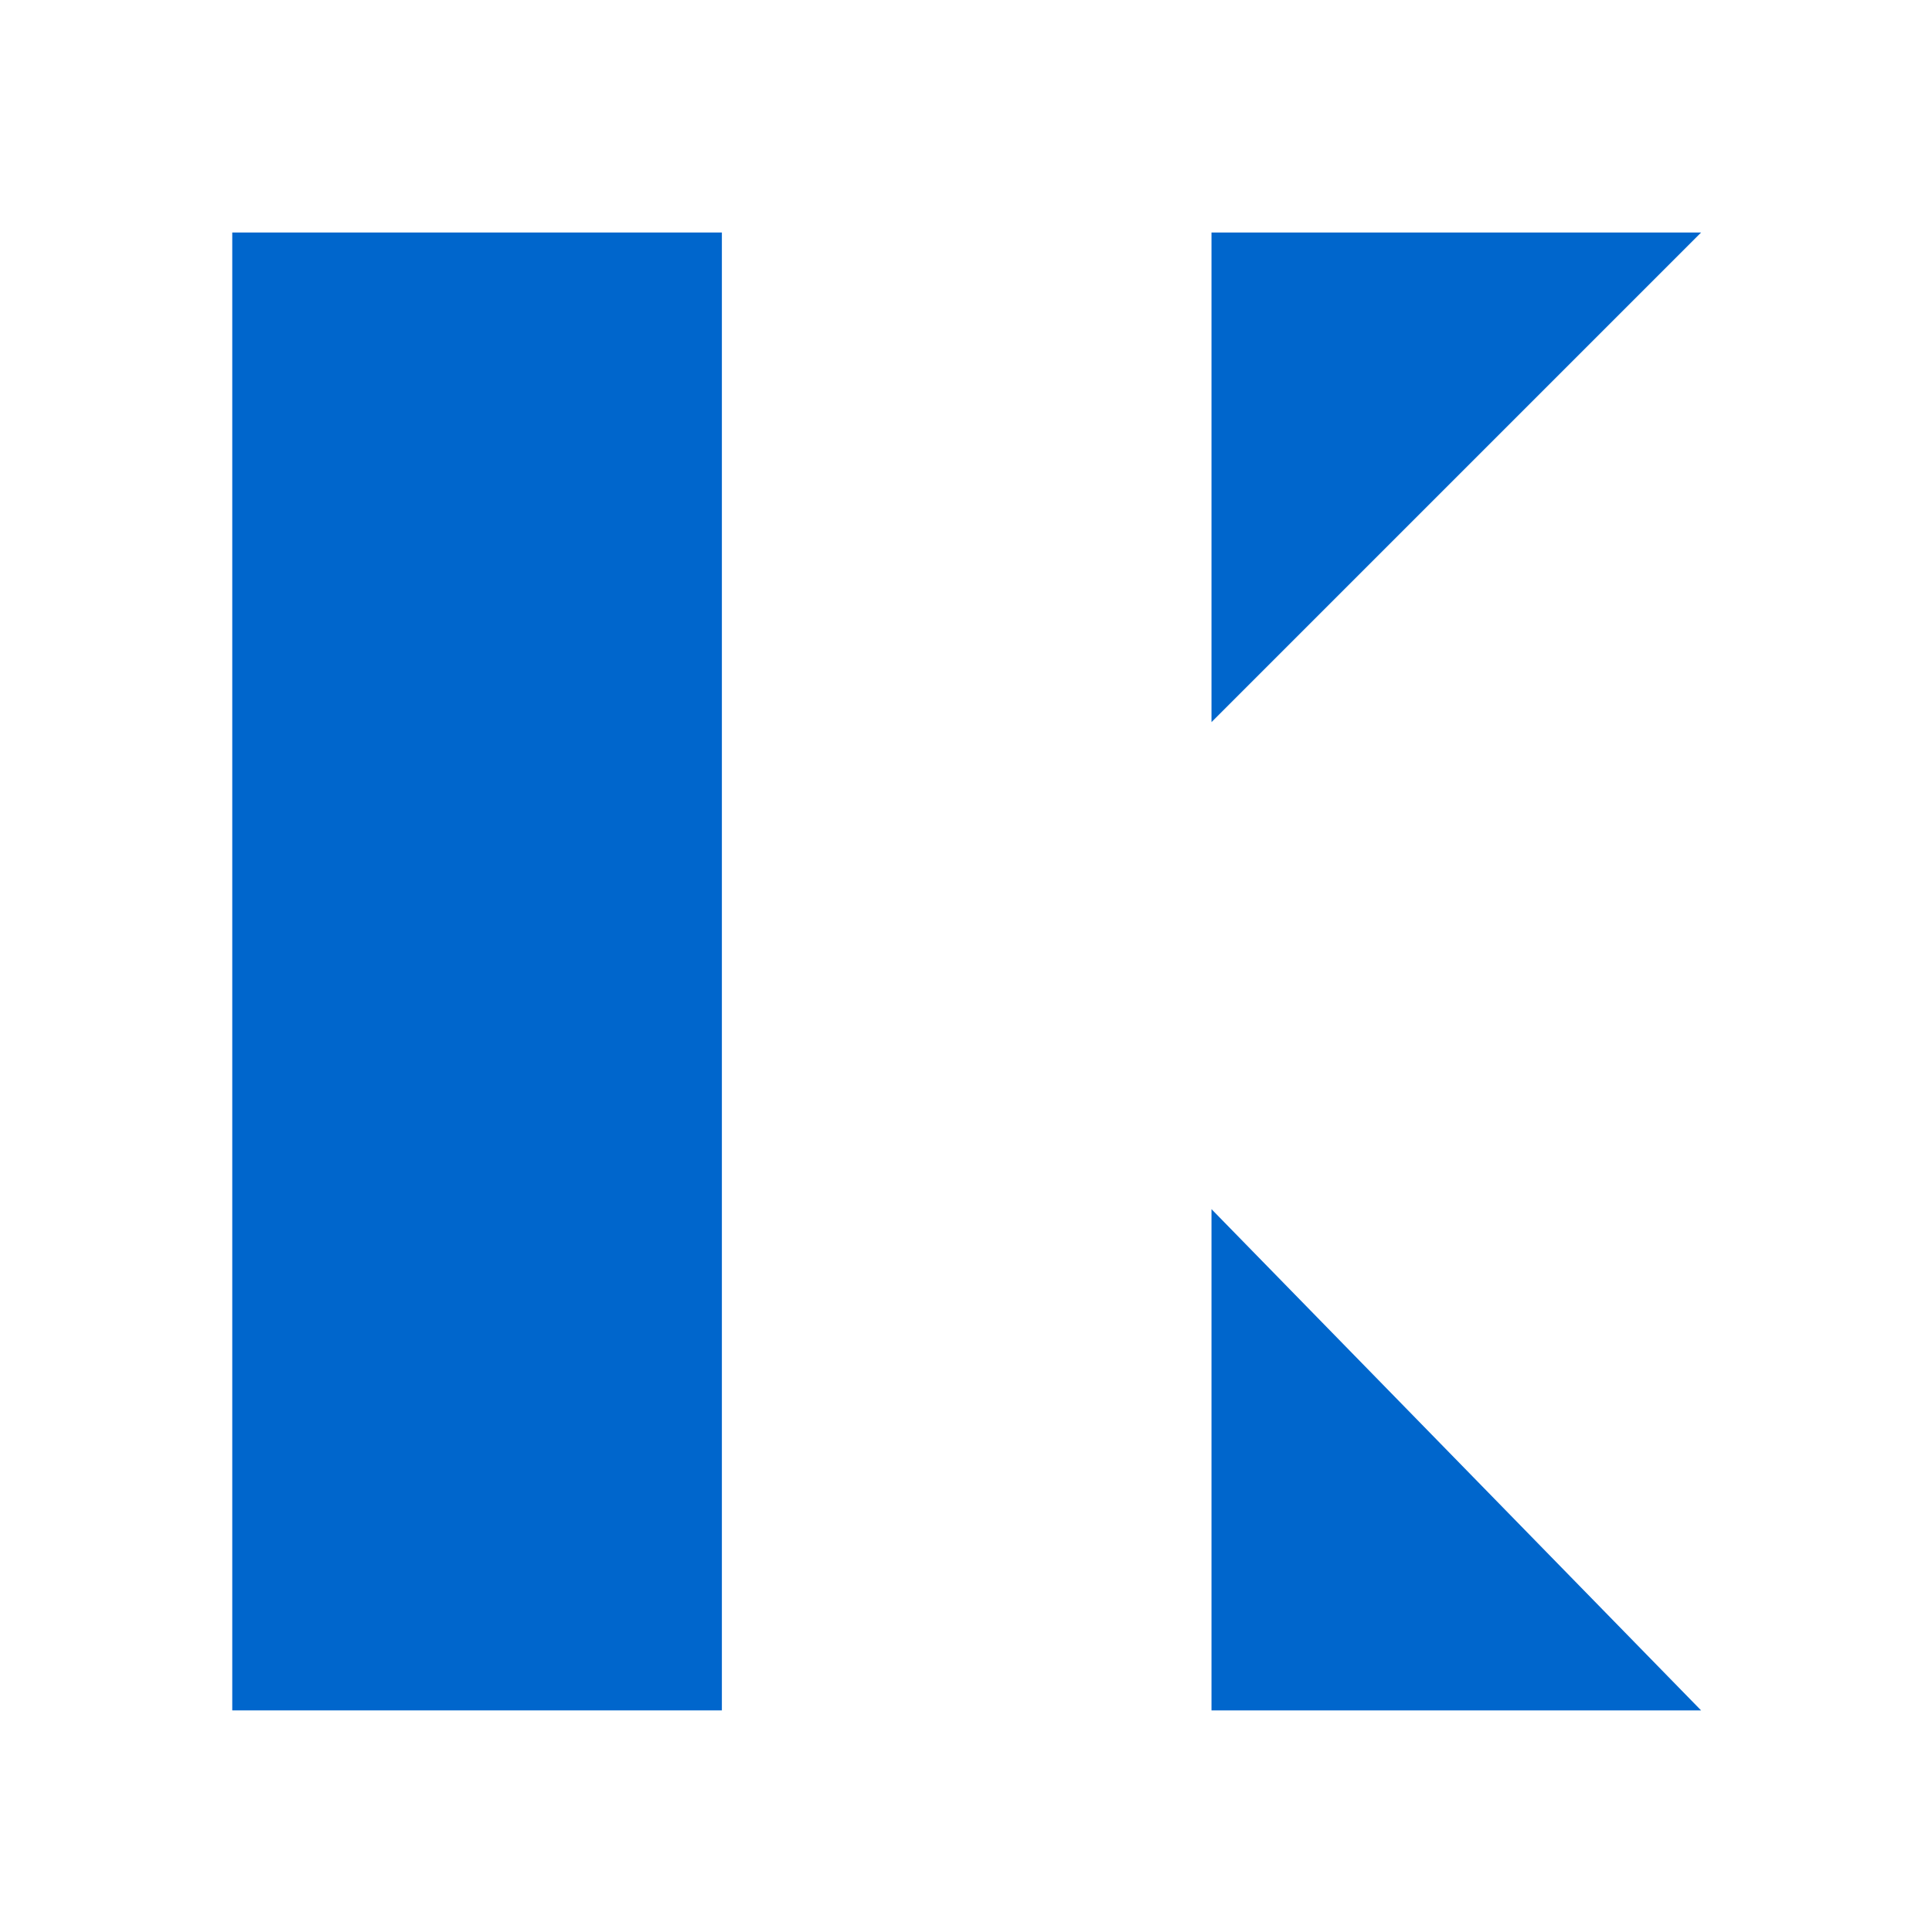
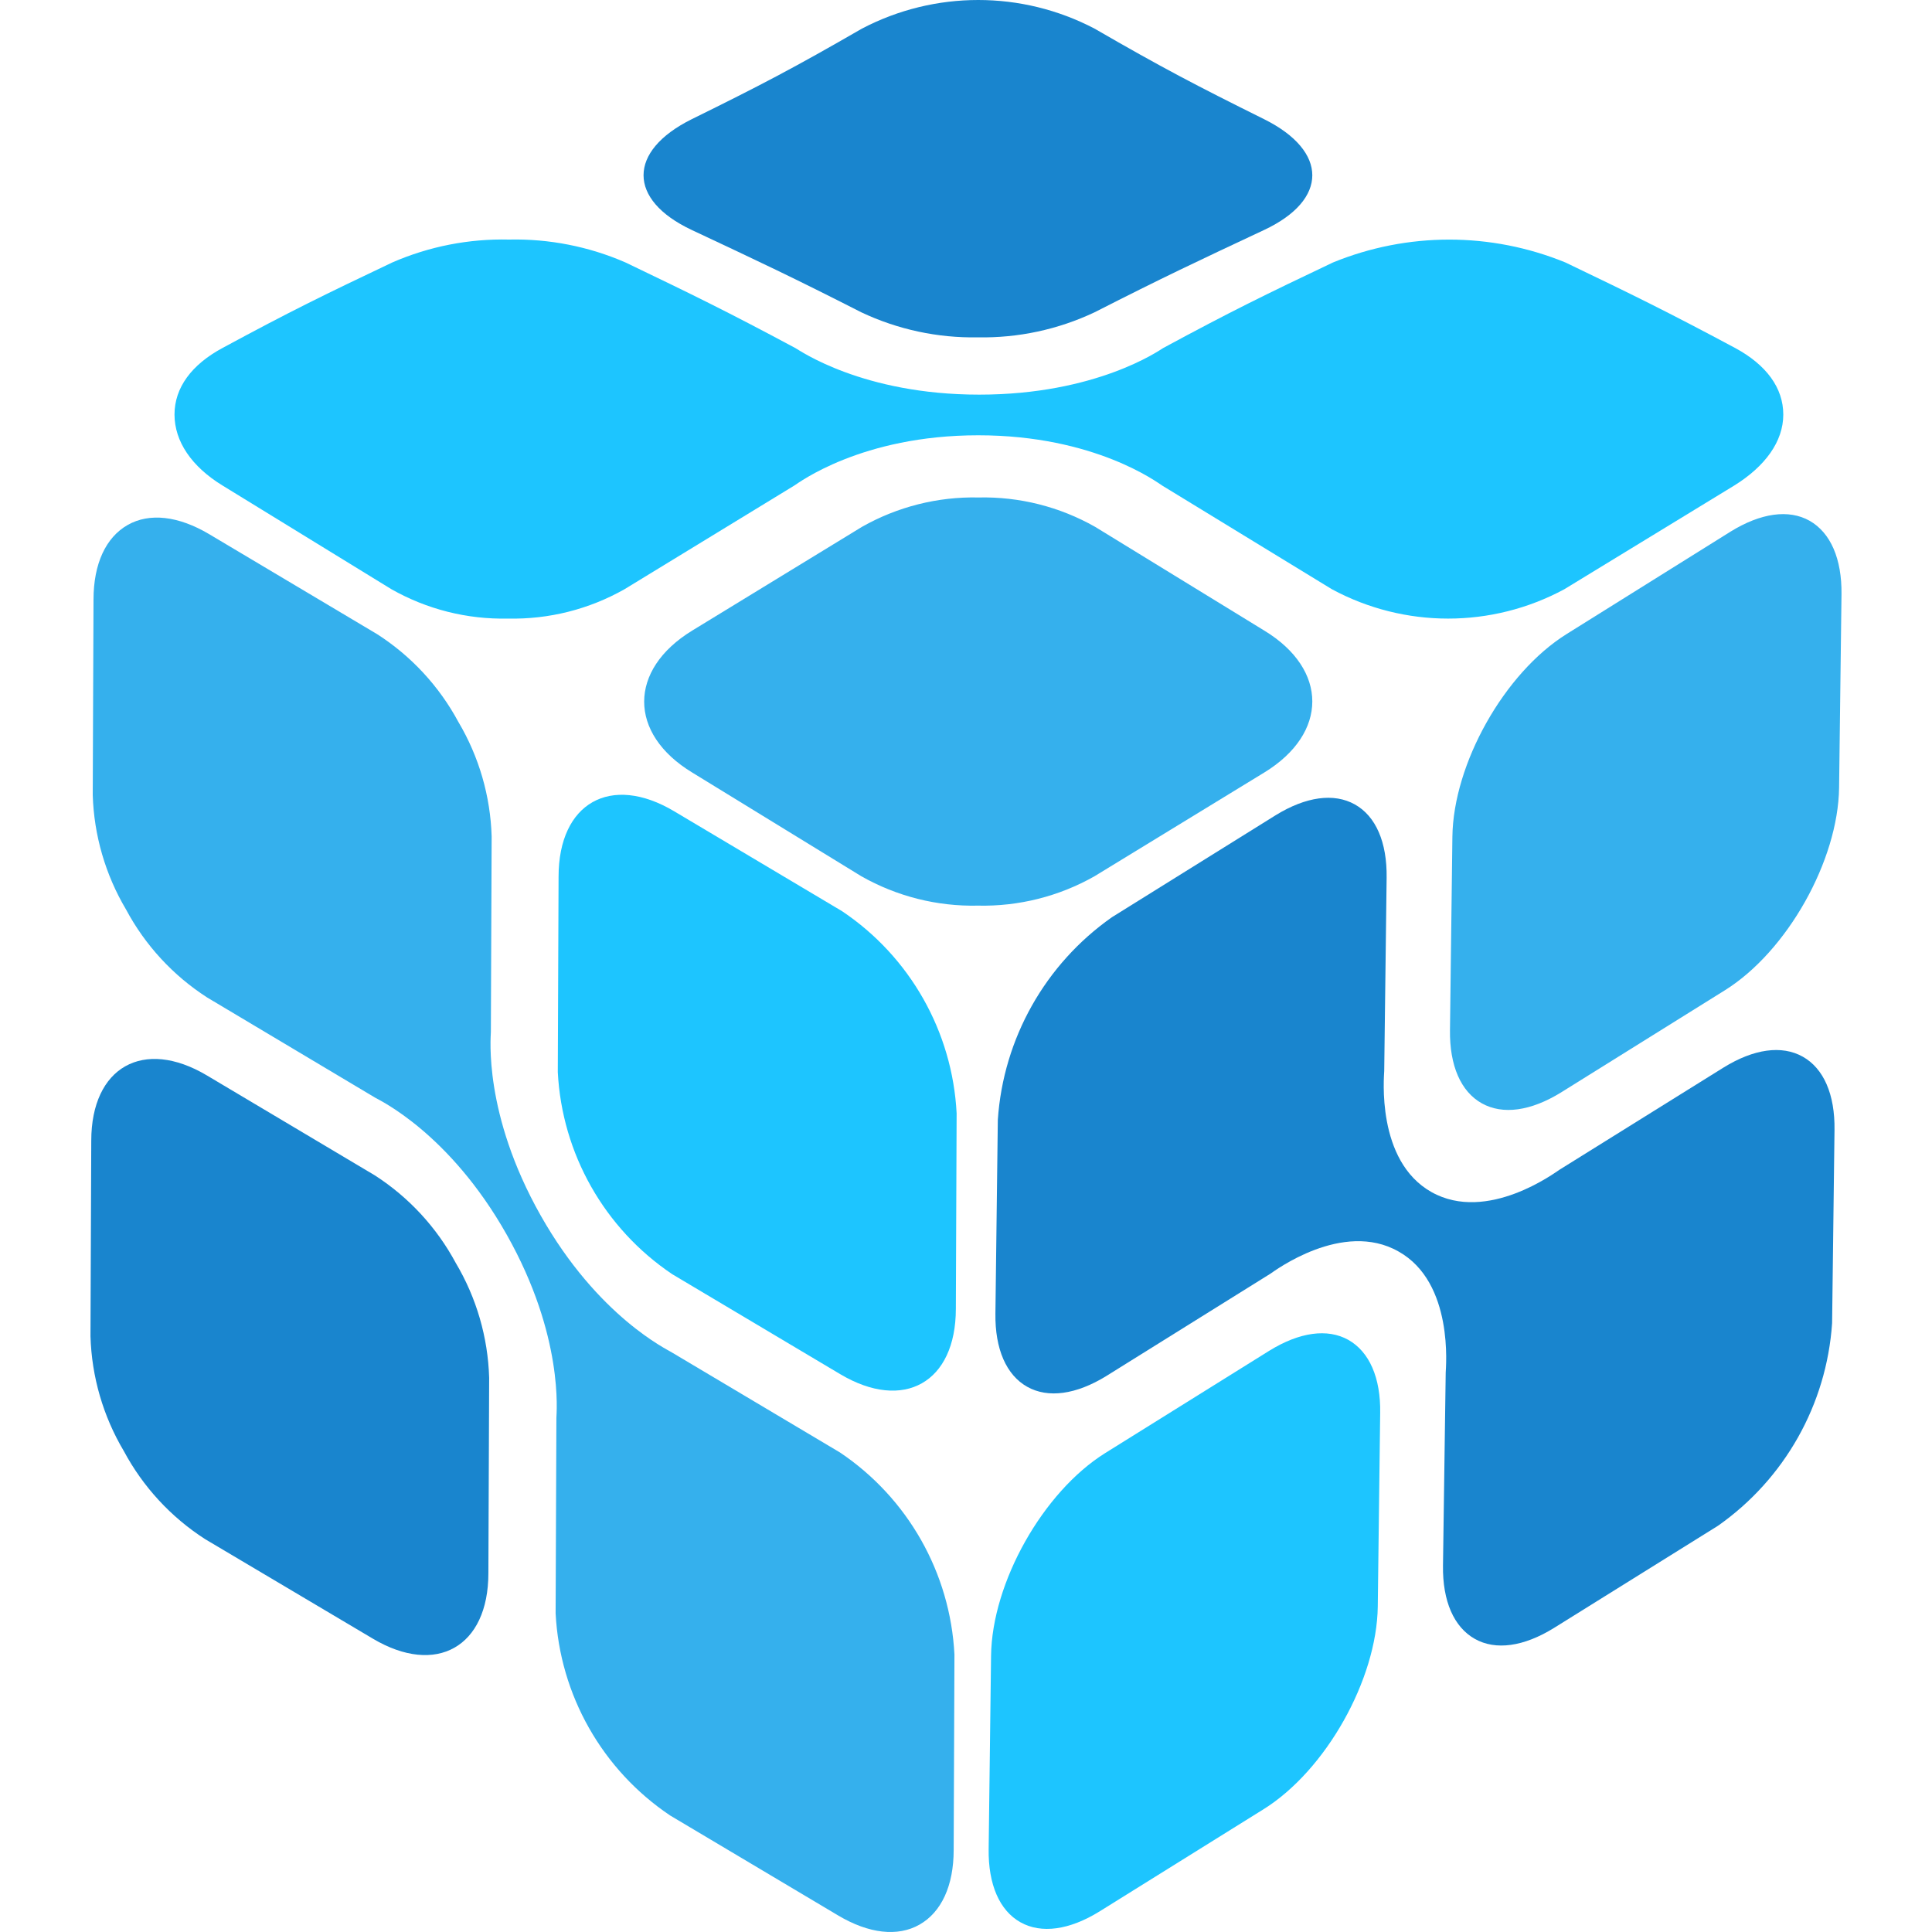
- <svg xmlns="http://www.w3.org/2000/svg" width="1417" height="1417" viewBox="0 0 1417 1417">
-   <defs>
-     <style>
-       .cls-1 {
-         fill: #06c;
-         fill-rule: evenodd;
-       }
-     </style>
-   </defs>
-   <path id="rectangular" class="cls-1" d="M170.35,170.525h359.1V1254.47H170.35V170.525Z" />
-   <path id="triangle-down" class="cls-1" d="M888.55,1254.47h359.1L888.55,886.825V1254.47Z" />
-   <path id="triangle-up" class="cls-1" d="M888.55,170.525h359.1l-359.1,359.1v-359.1Z" />
+ <svg xmlns="http://www.w3.org/2000/svg" t="1701573665780" class="icon" viewBox="0 0 1024 1024" version="1.1" p-id="5361" width="200" height="200">
+   <path d="M580.119 165.536a138.757 138.757 0 0 1-61.798 13.266 138.674 138.674 0 0 1-61.798-13.266c-35.966-18.333-53.97-26.779-89.936-43.67-33.989-15.985-33.989-41.775 0-58.667C402.883 45.318 420.845 35.966 456.853 15.161a132.865 132.865 0 0 1 123.266 0C616.085 35.966 634.047 45.318 670.055 63.199c33.989 16.933 33.989 42.723 0 58.667-36.008 16.891-53.97 25.337-89.936 43.67z" fill="#1985CE" p-id="5362" />
+   <path d="M919.141 257.367L829.164 312.285a129.693 129.693 0 0 1-123.266 0l-89.895-54.918c-2.142-1.318-35.554-26.655-97.517-26.655s-95.333 25.337-97.517 26.655L331.032 312.285a119.888 119.888 0 0 1-61.798 15.573 119.805 119.805 0 0 1-61.798-15.573L117.995 257.367c-16.479-10.052-25.502-23.442-25.502-37.655S101.516 193.262 117.995 184.405c35.966-19.446 53.97-28.221 89.978-45.318a146.172 146.172 0 0 1 61.798-12.112 146.337 146.337 0 0 1 61.798 12.154c35.966 17.262 53.929 26.037 89.936 45.318 2.184 1.154 35.554 24.719 97.517 24.719s95.375-23.401 97.517-24.719c35.966-19.446 53.97-28.221 89.936-45.318a162.611 162.611 0 0 1 123.266 0c35.966 17.262 53.97 26.079 89.936 45.318 16.479 8.899 25.502 21.094 25.502 35.307s-9.599 27.438-26.037 37.614z" fill="#1DC5FF" p-id="5363" />
+   <path d="M456.853 279.244a119.929 119.929 0 0 1 61.798-15.573 119.846 119.846 0 0 1 61.798 15.573L670.055 334.202c33.989 20.599 33.989 54.506 0 75.27l-89.936 54.959a119.846 119.846 0 0 1-61.798 15.573 119.805 119.805 0 0 1-61.798-15.573L366.916 409.472c-33.989-20.599-33.989-54.506 0-75.27zM959.145 276.03c-11.082-6.262-25.955-4.12-41.899 5.727l-86.97 54.341c-32.959 20.599-59.985 68.678-60.479 107.405l-1.277 102.502c-0.247 18.745 5.727 32.547 16.85 38.768s25.955 4.12 41.899-5.685l87.011-54.258c32.959-20.599 59.985-68.678 60.479-107.405l1.277-102.502c0.206-18.745-5.768-32.547-16.891-38.891z" fill="#35B0ED" p-id="5364" />
+   <path d="M741.205 663.296c29.539 16.479 25.09 61.798 25.049 64.187l-1.442 102.378c-0.247 18.745 5.768 32.506 16.85 38.768s25.955 4.12 41.899-5.727l87.011-54.217a143 143 0 0 0 60.479-107.363l1.277-102.502c0.247-18.745-5.727-32.547-16.85-38.768s-25.955-4.12-41.899 5.727L826.609 619.955c-2.101 1.318-38.356 28.468-67.895 11.865s-25.09-61.798-25.049-64.187l1.277-102.502c0.247-18.745-5.727-32.547-16.85-38.768s-25.955-4.12-41.899 5.685L589.347 486.142a142.959 142.959 0 0 0-60.479 107.405l-1.277 102.708c-0.247 18.745 5.768 32.547 16.85 38.768s25.955 4.12 41.899-5.685l87.011-54.258c2.06-1.36 38.315-28.551 67.854-11.783z" fill="#1985CE" p-id="5365" />
+   <path d="M714.673 710.18c-11.082-6.221-25.955-4.12-41.899 5.727l-87.011 54.258c-32.959 20.599-59.985 68.637-60.479 107.405l-1.277 102.502c-0.247 18.745 5.768 32.547 16.85 38.768s25.955 4.12 41.899-5.727l87.011-54.217c32.959-20.599 59.985-68.678 60.479-107.405l1.277-102.502c0.33-18.745-5.768-32.547-16.85-38.809z m-358.345-34.813a137.562 137.562 0 0 1-60.685-107.116l0.412-103.573c0-39.139 27.644-54.712 61.262-34.689l89.03 52.981a137.479 137.479 0 0 1 60.685 107.116l-0.412 103.573c0 39.139-27.644 54.67-61.262 34.689z" fill="#1DC5FF" p-id="5366" />
+   <path d="M444.205 1015.214l-89.03-52.981a137.521 137.521 0 0 1-60.685-107.116l0.412-103.573c0-2.472 4.12-43.217-26.326-97.146s-67.566-71.315-69.708-72.592L109.755 528.659A126.273 126.273 0 0 1 66.785 482.023a126.438 126.438 0 0 1-17.633-60.644l0.412-103.573c0-18.951 6.509-32.959 18.086-39.551s26.903-4.82 43.217 4.861l88.989 52.981a126.356 126.356 0 0 1 43.052 46.472 126.315 126.315 0 0 1 17.674 60.809l-0.412 103.573c0 2.513-4.12 43.217 26.326 97.146S354.021 715.412 356.164 716.854l89.03 52.981a137.521 137.521 0 0 1 60.685 107.116l-0.412 103.573c0 18.951-6.509 32.959-18.086 39.551s-26.903 4.82-43.176-4.861z" fill="#35B0ED" p-id="5367" />
+   <path d="M198.662 622.963A126.438 126.438 0 0 1 241.59 669.435a126.438 126.438 0 0 1 17.674 60.809l-0.412 103.573c0 39.139-27.644 54.67-61.262 34.689L108.643 815.731a126.438 126.438 0 0 1-43.011-46.637A126.273 126.273 0 0 1 47.957 708.244l0.412-103.573c0-39.139 27.644-54.67 61.262-34.689z" fill="#1985CE" p-id="5368" />
</svg>
